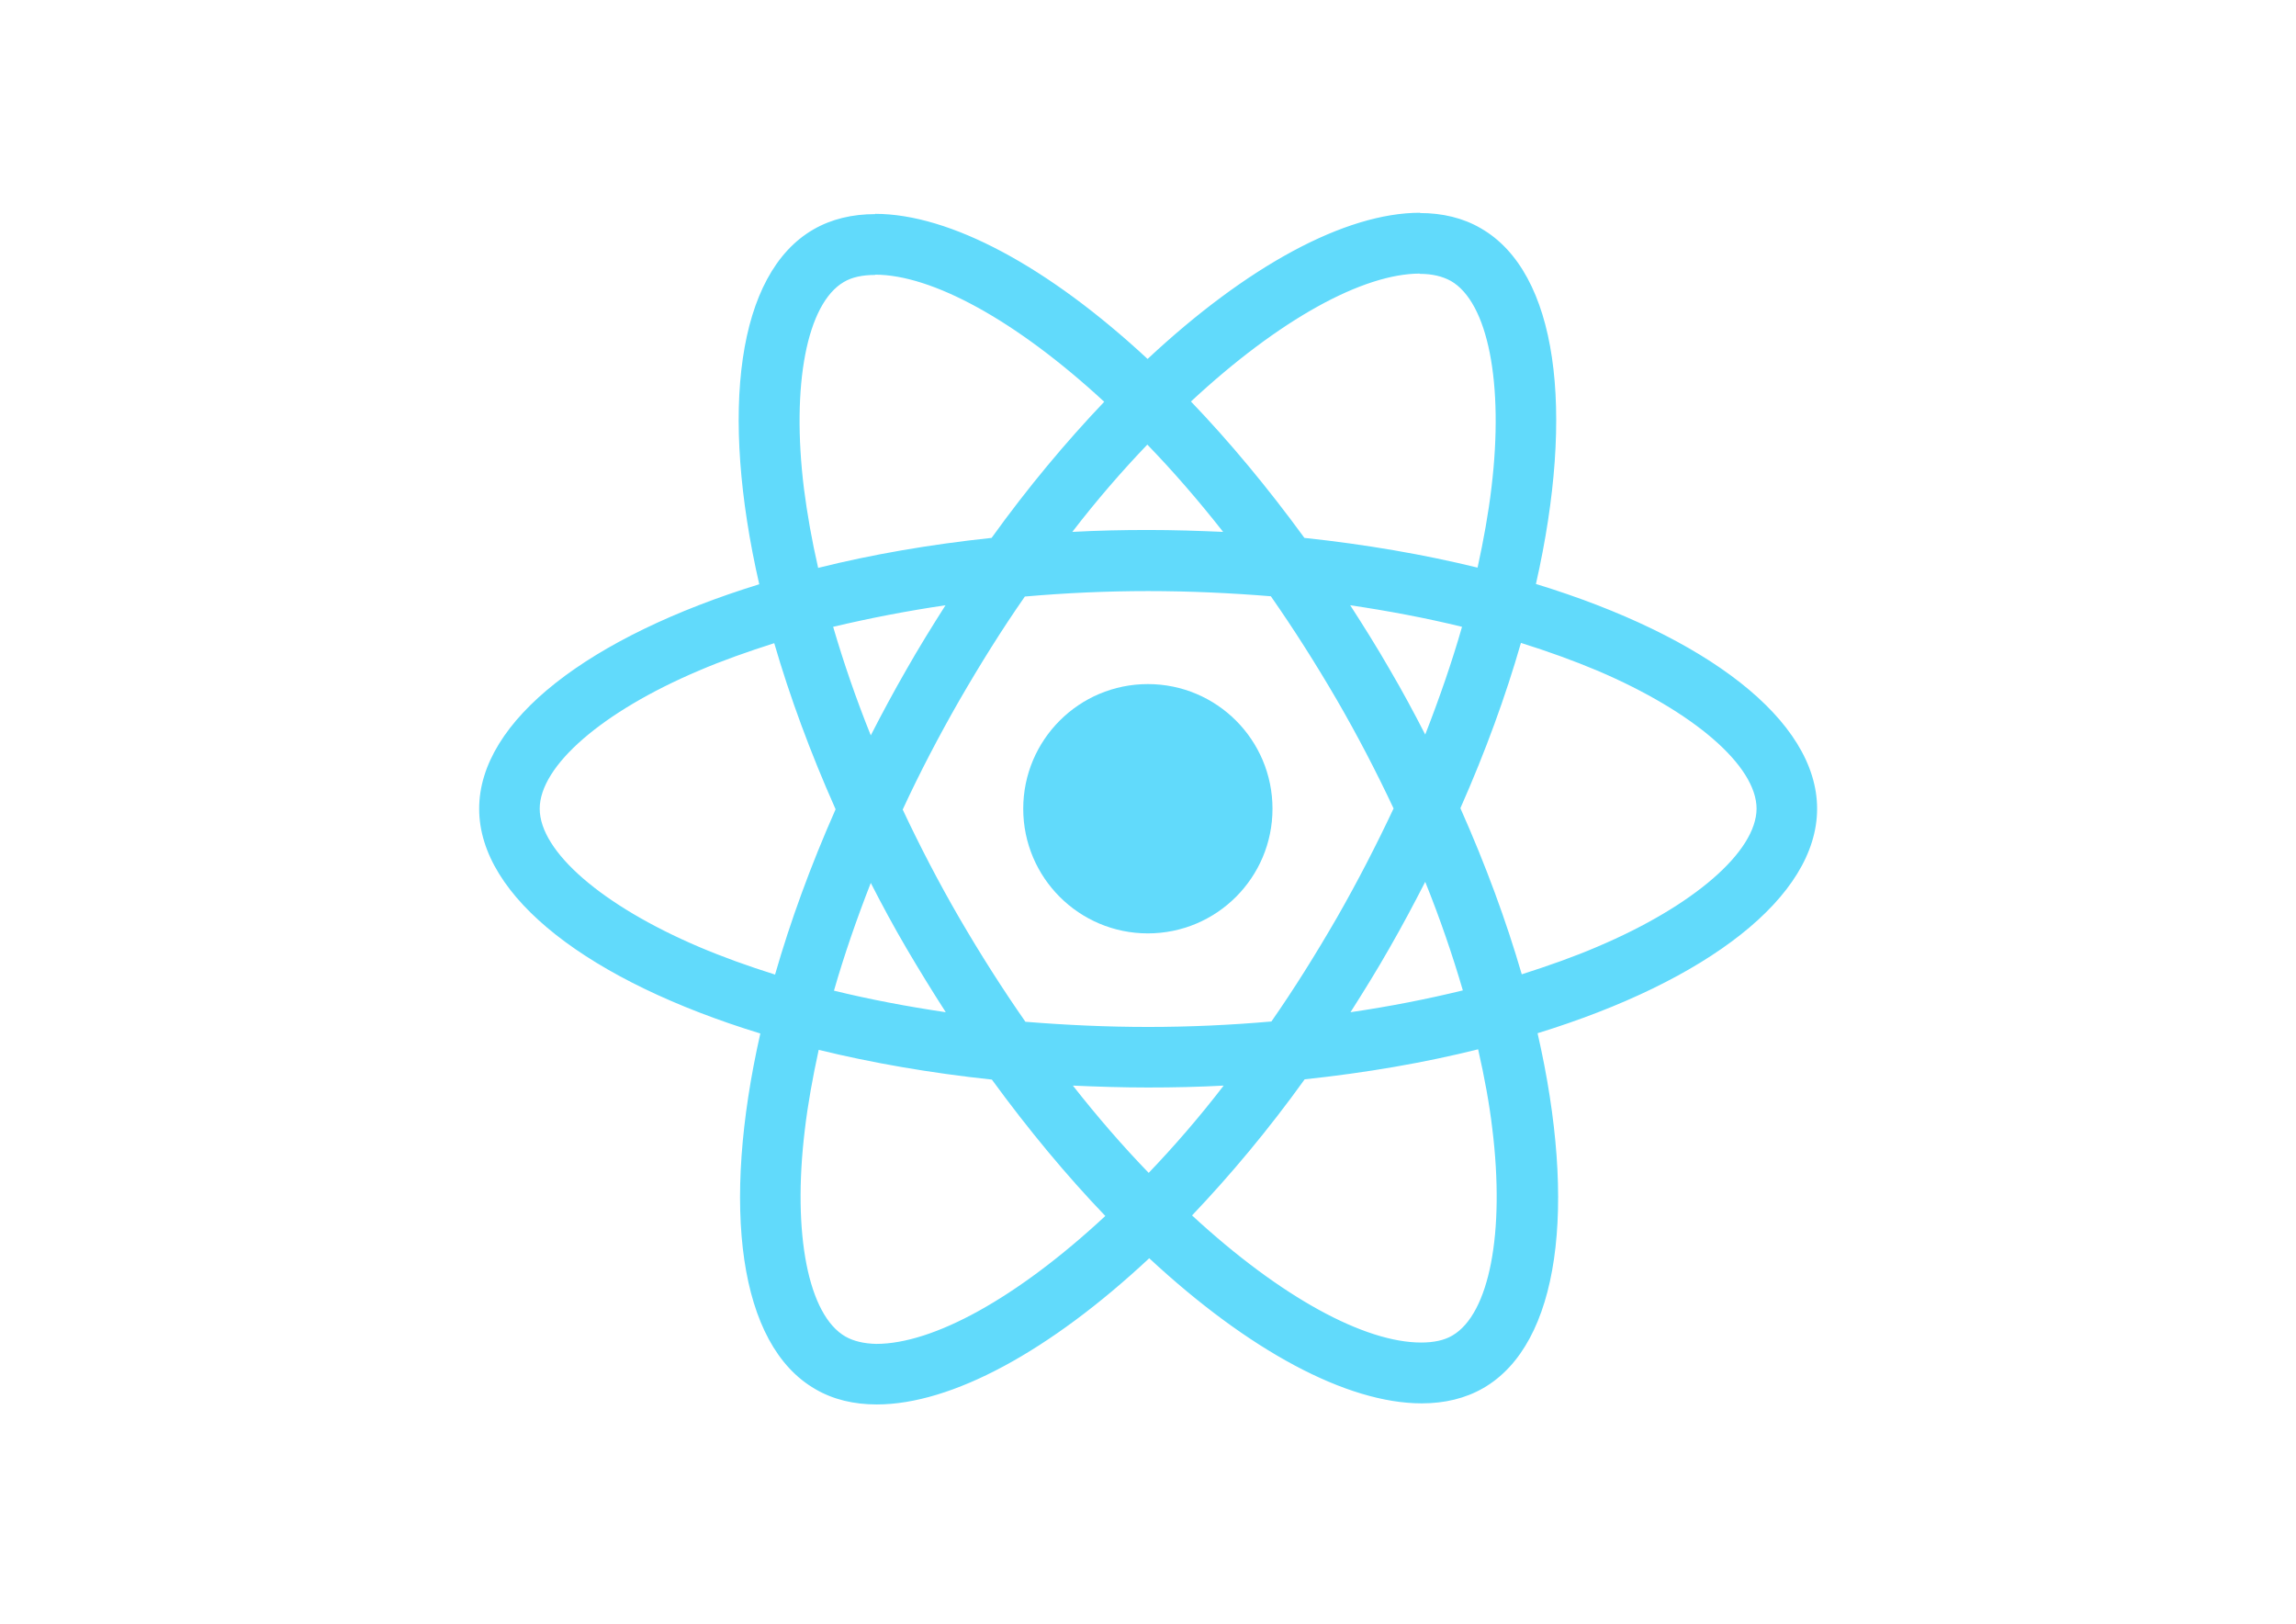
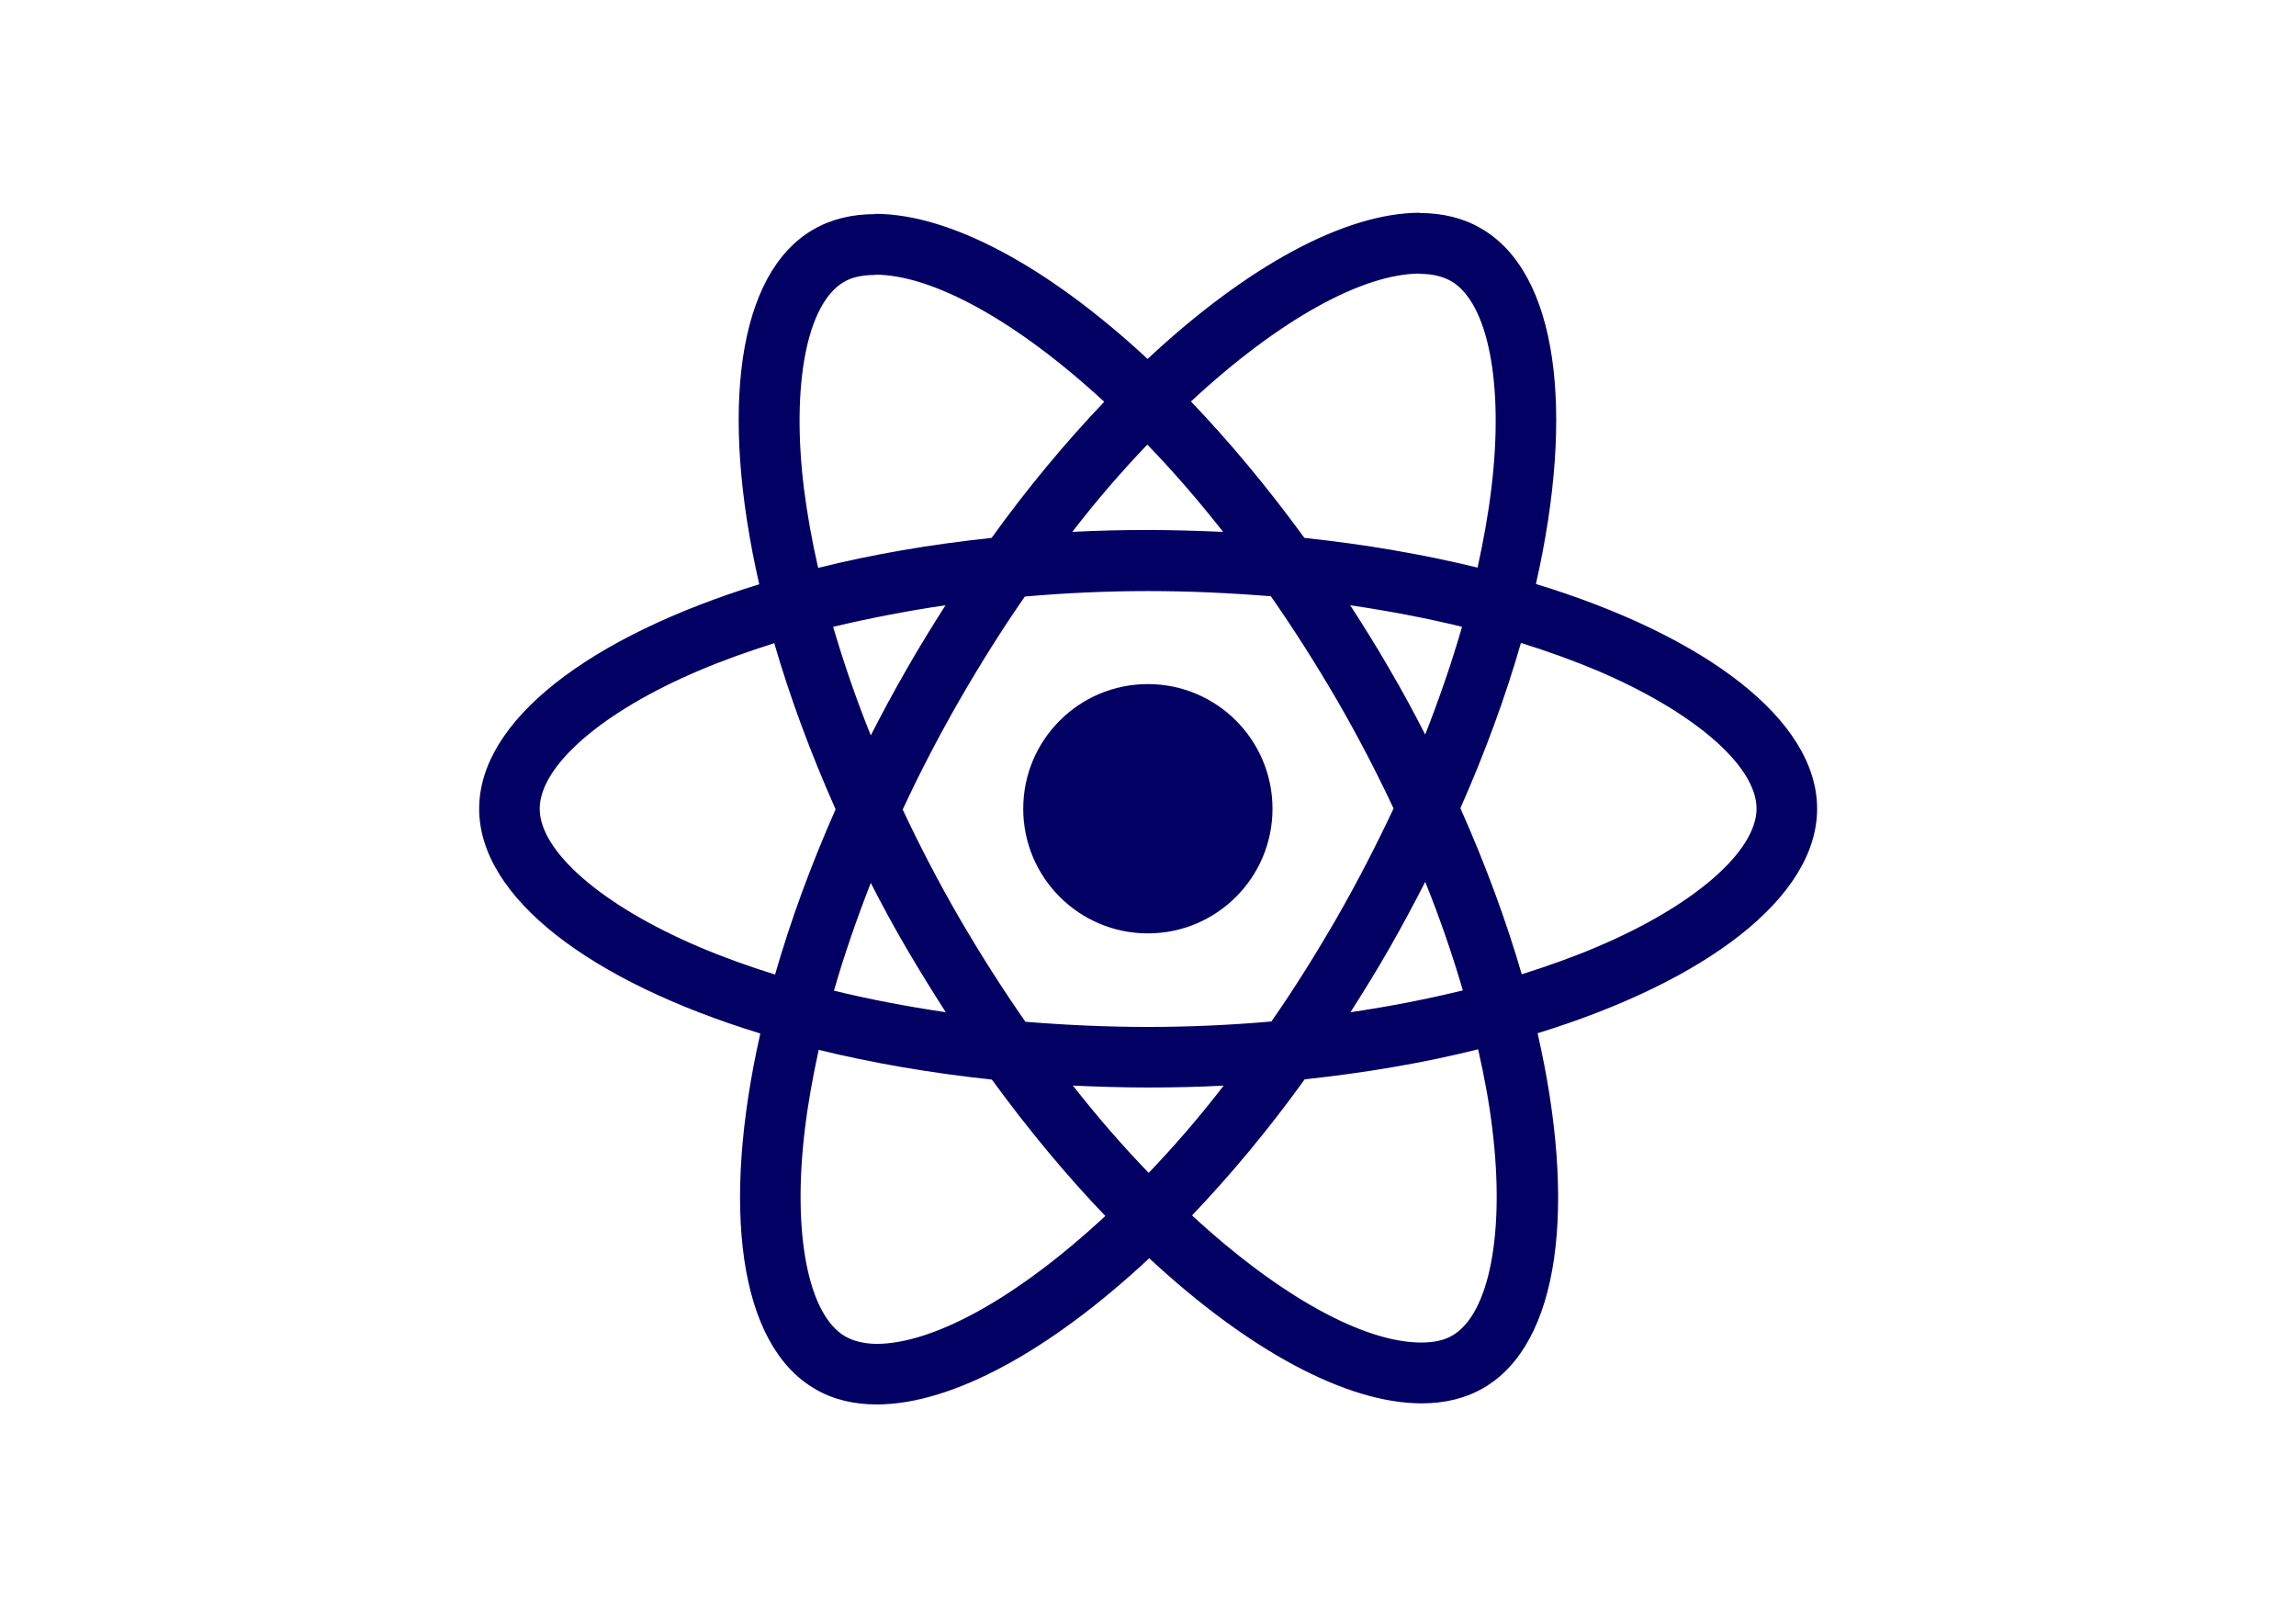
<svg xmlns="http://www.w3.org/2000/svg" viewBox="0 0 841.9 595.3">
-   <g fill="#61DAFB">
+   <g fill="#020063">
    <path d="M666.3 296.5c0-32.5-40.7-63.3-103.1-82.4 14.4-63.6 8-114.2-20.2-130.4-6.5-3.8-14.1-5.6-22.4-5.6v22.3c4.6 0 8.3.9 11.4 2.6 13.6 7.8 19.5 37.5 14.9 75.7-1.1 9.4-2.9 19.3-5.1 29.4-19.6-4.8-41-8.5-63.5-10.9-13.5-18.5-27.5-35.3-41.6-50 32.6-30.3 63.2-46.9 84-46.9V78c-27.5 0-63.5 19.6-99.9 53.6-36.4-33.8-72.4-53.2-99.9-53.2v22.3c20.7 0 51.4 16.5 84 46.6-14 14.7-28 31.4-41.3 49.9-22.6 2.4-44 6.1-63.6 11-2.3-10-4-19.7-5.2-29-4.7-38.2 1.1-67.9 14.6-75.8 3-1.8 6.9-2.6 11.5-2.6V78.5c-8.4 0-16 1.8-22.6 5.6-28.1 16.2-34.4 66.7-19.9 130.1-62.2 19.2-102.7 49.9-102.7 82.3 0 32.5 40.7 63.3 103.1 82.4-14.4 63.6-8 114.2 20.2 130.4 6.5 3.8 14.1 5.6 22.5 5.6 27.5 0 63.5-19.6 99.9-53.6 36.4 33.8 72.4 53.2 99.9 53.2 8.4 0 16-1.8 22.6-5.6 28.1-16.2 34.4-66.7 19.9-130.1 62-19.1 102.5-49.9 102.5-82.3zm-130.2-66.7c-3.7 12.9-8.3 26.2-13.5 39.5-4.1-8-8.4-16-13.1-24-4.6-8-9.5-15.8-14.4-23.4 14.2 2.1 27.9 4.7 41 7.9zm-45.8 106.5c-7.8 13.5-15.8 26.3-24.1 38.2-14.9 1.3-30 2-45.2 2-15.1 0-30.2-.7-45-1.9-8.3-11.9-16.4-24.6-24.2-38-7.6-13.1-14.5-26.4-20.8-39.8 6.2-13.4 13.2-26.8 20.7-39.9 7.8-13.5 15.8-26.3 24.1-38.2 14.9-1.3 30-2 45.2-2 15.1 0 30.2.7 45 1.9 8.3 11.9 16.4 24.6 24.2 38 7.6 13.1 14.5 26.4 20.8 39.8-6.3 13.4-13.2 26.8-20.7 39.9zm32.3-13c5.4 13.4 10 26.8 13.8 39.8-13.1 3.2-26.9 5.9-41.2 8 4.9-7.7 9.8-15.6 14.4-23.7 4.6-8 8.9-16.1 13-24.1zM421.2 430c-9.3-9.6-18.6-20.3-27.8-32 9 .4 18.2.7 27.5.7 9.4 0 18.7-.2 27.8-.7-9 11.7-18.3 22.4-27.5 32zm-74.4-58.9c-14.2-2.1-27.9-4.7-41-7.9 3.7-12.9 8.3-26.2 13.5-39.5 4.1 8 8.4 16 13.1 24 4.7 8 9.5 15.8 14.4 23.4zM420.7 163c9.3 9.6 18.6 20.3 27.8 32-9-.4-18.2-.7-27.5-.7-9.4 0-18.7.2-27.8.7 9-11.7 18.3-22.4 27.5-32zm-74 58.9c-4.9 7.7-9.8 15.6-14.4 23.7-4.6 8-8.9 16-13 24-5.4-13.4-10-26.8-13.8-39.8 13.1-3.1 26.9-5.8 41.2-7.9zm-90.5 125.2c-35.4-15.1-58.3-34.9-58.3-50.6 0-15.7 22.9-35.6 58.3-50.6 8.6-3.7 18-7 27.7-10.1 5.7 19.6 13.2 40 22.5 60.9-9.2 20.8-16.6 41.1-22.2 60.6-9.9-3.1-19.3-6.5-28-10.2zM310 490c-13.6-7.8-19.5-37.5-14.9-75.7 1.1-9.4 2.9-19.3 5.1-29.4 19.6 4.8 41 8.5 63.5 10.9 13.5 18.5 27.5 35.3 41.6 50-32.6 30.3-63.2 46.9-84 46.9-4.5-.1-8.3-1-11.3-2.7zm237.2-76.2c4.7 38.2-1.1 67.9-14.6 75.8-3 1.8-6.9 2.6-11.5 2.6-20.7 0-51.4-16.5-84-46.6 14-14.7 28-31.4 41.3-49.9 22.6-2.4 44-6.1 63.6-11 2.3 10.1 4.1 19.8 5.2 29.1zm38.5-66.7c-8.6 3.7-18 7-27.7 10.1-5.7-19.6-13.2-40-22.5-60.9 9.2-20.8 16.6-41.1 22.2-60.6 9.9 3.1 19.3 6.5 28.1 10.2 35.4 15.1 58.3 34.9 58.3 50.6-.1 15.7-23 35.6-58.4 50.6zM320.8 78.4z" />
    <circle cx="420.9" cy="296.5" r="45.7" />
    <path d="M520.5 78.1z" />
  </g>
</svg>
